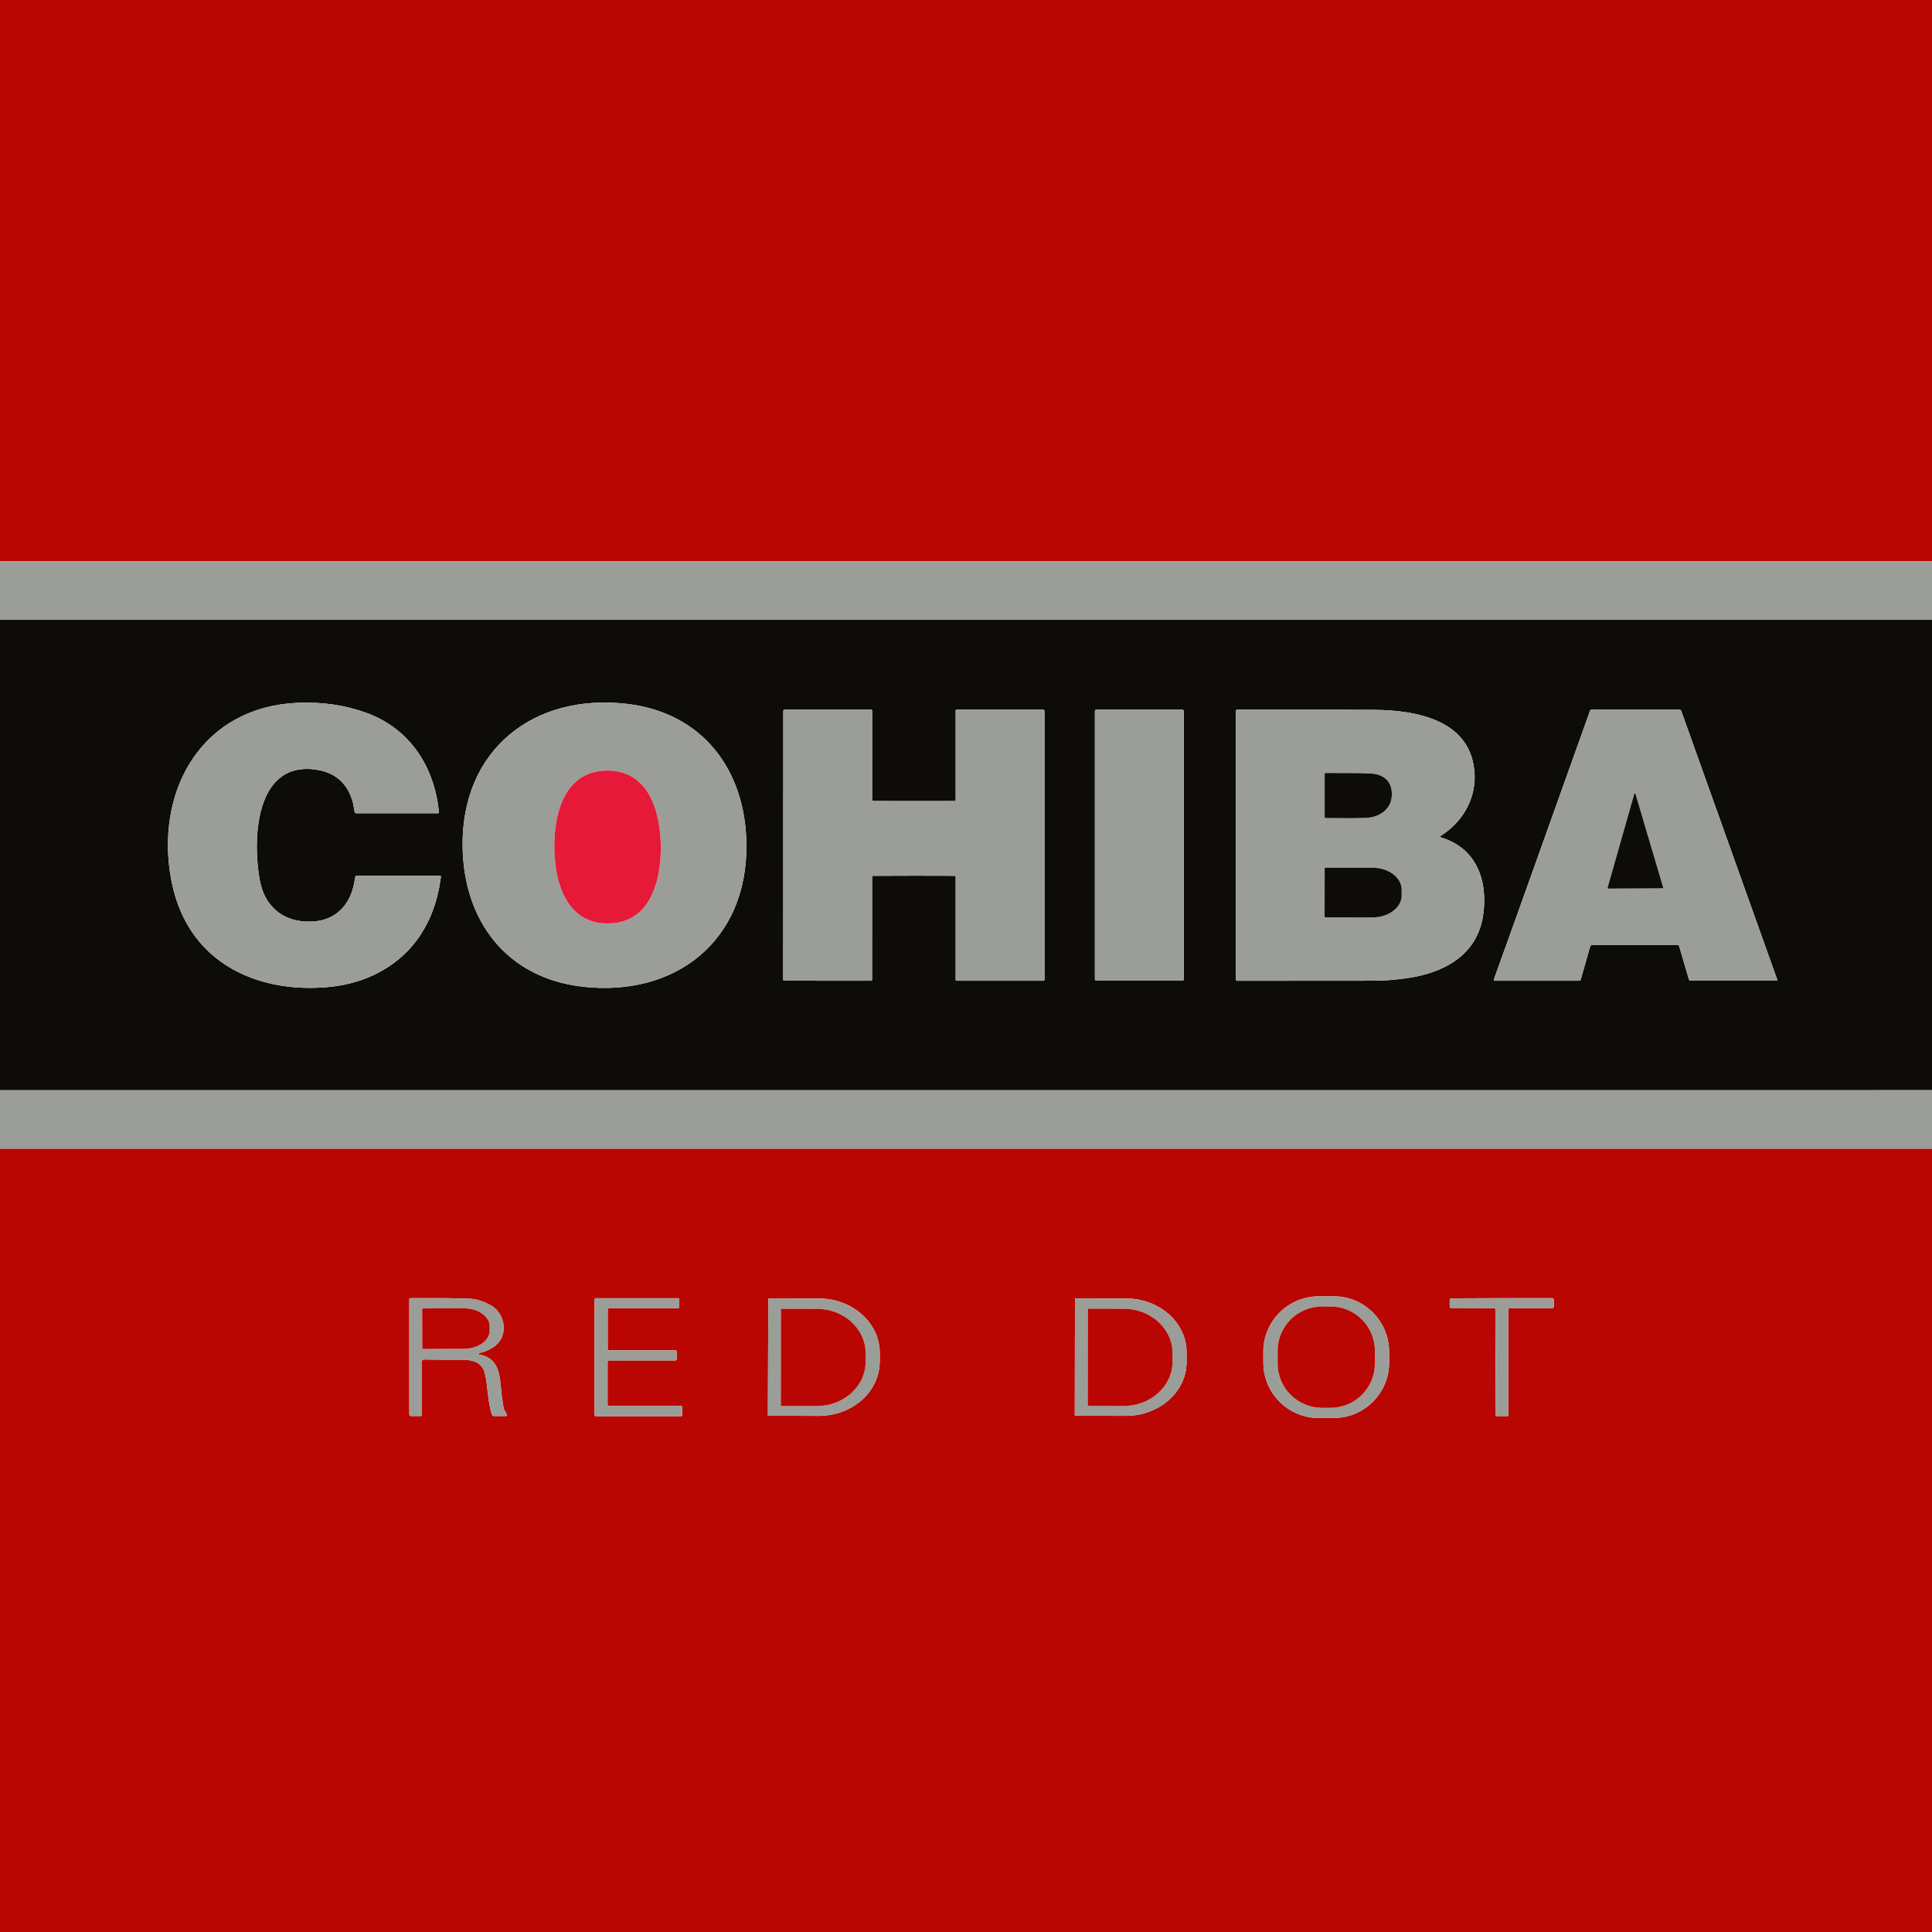
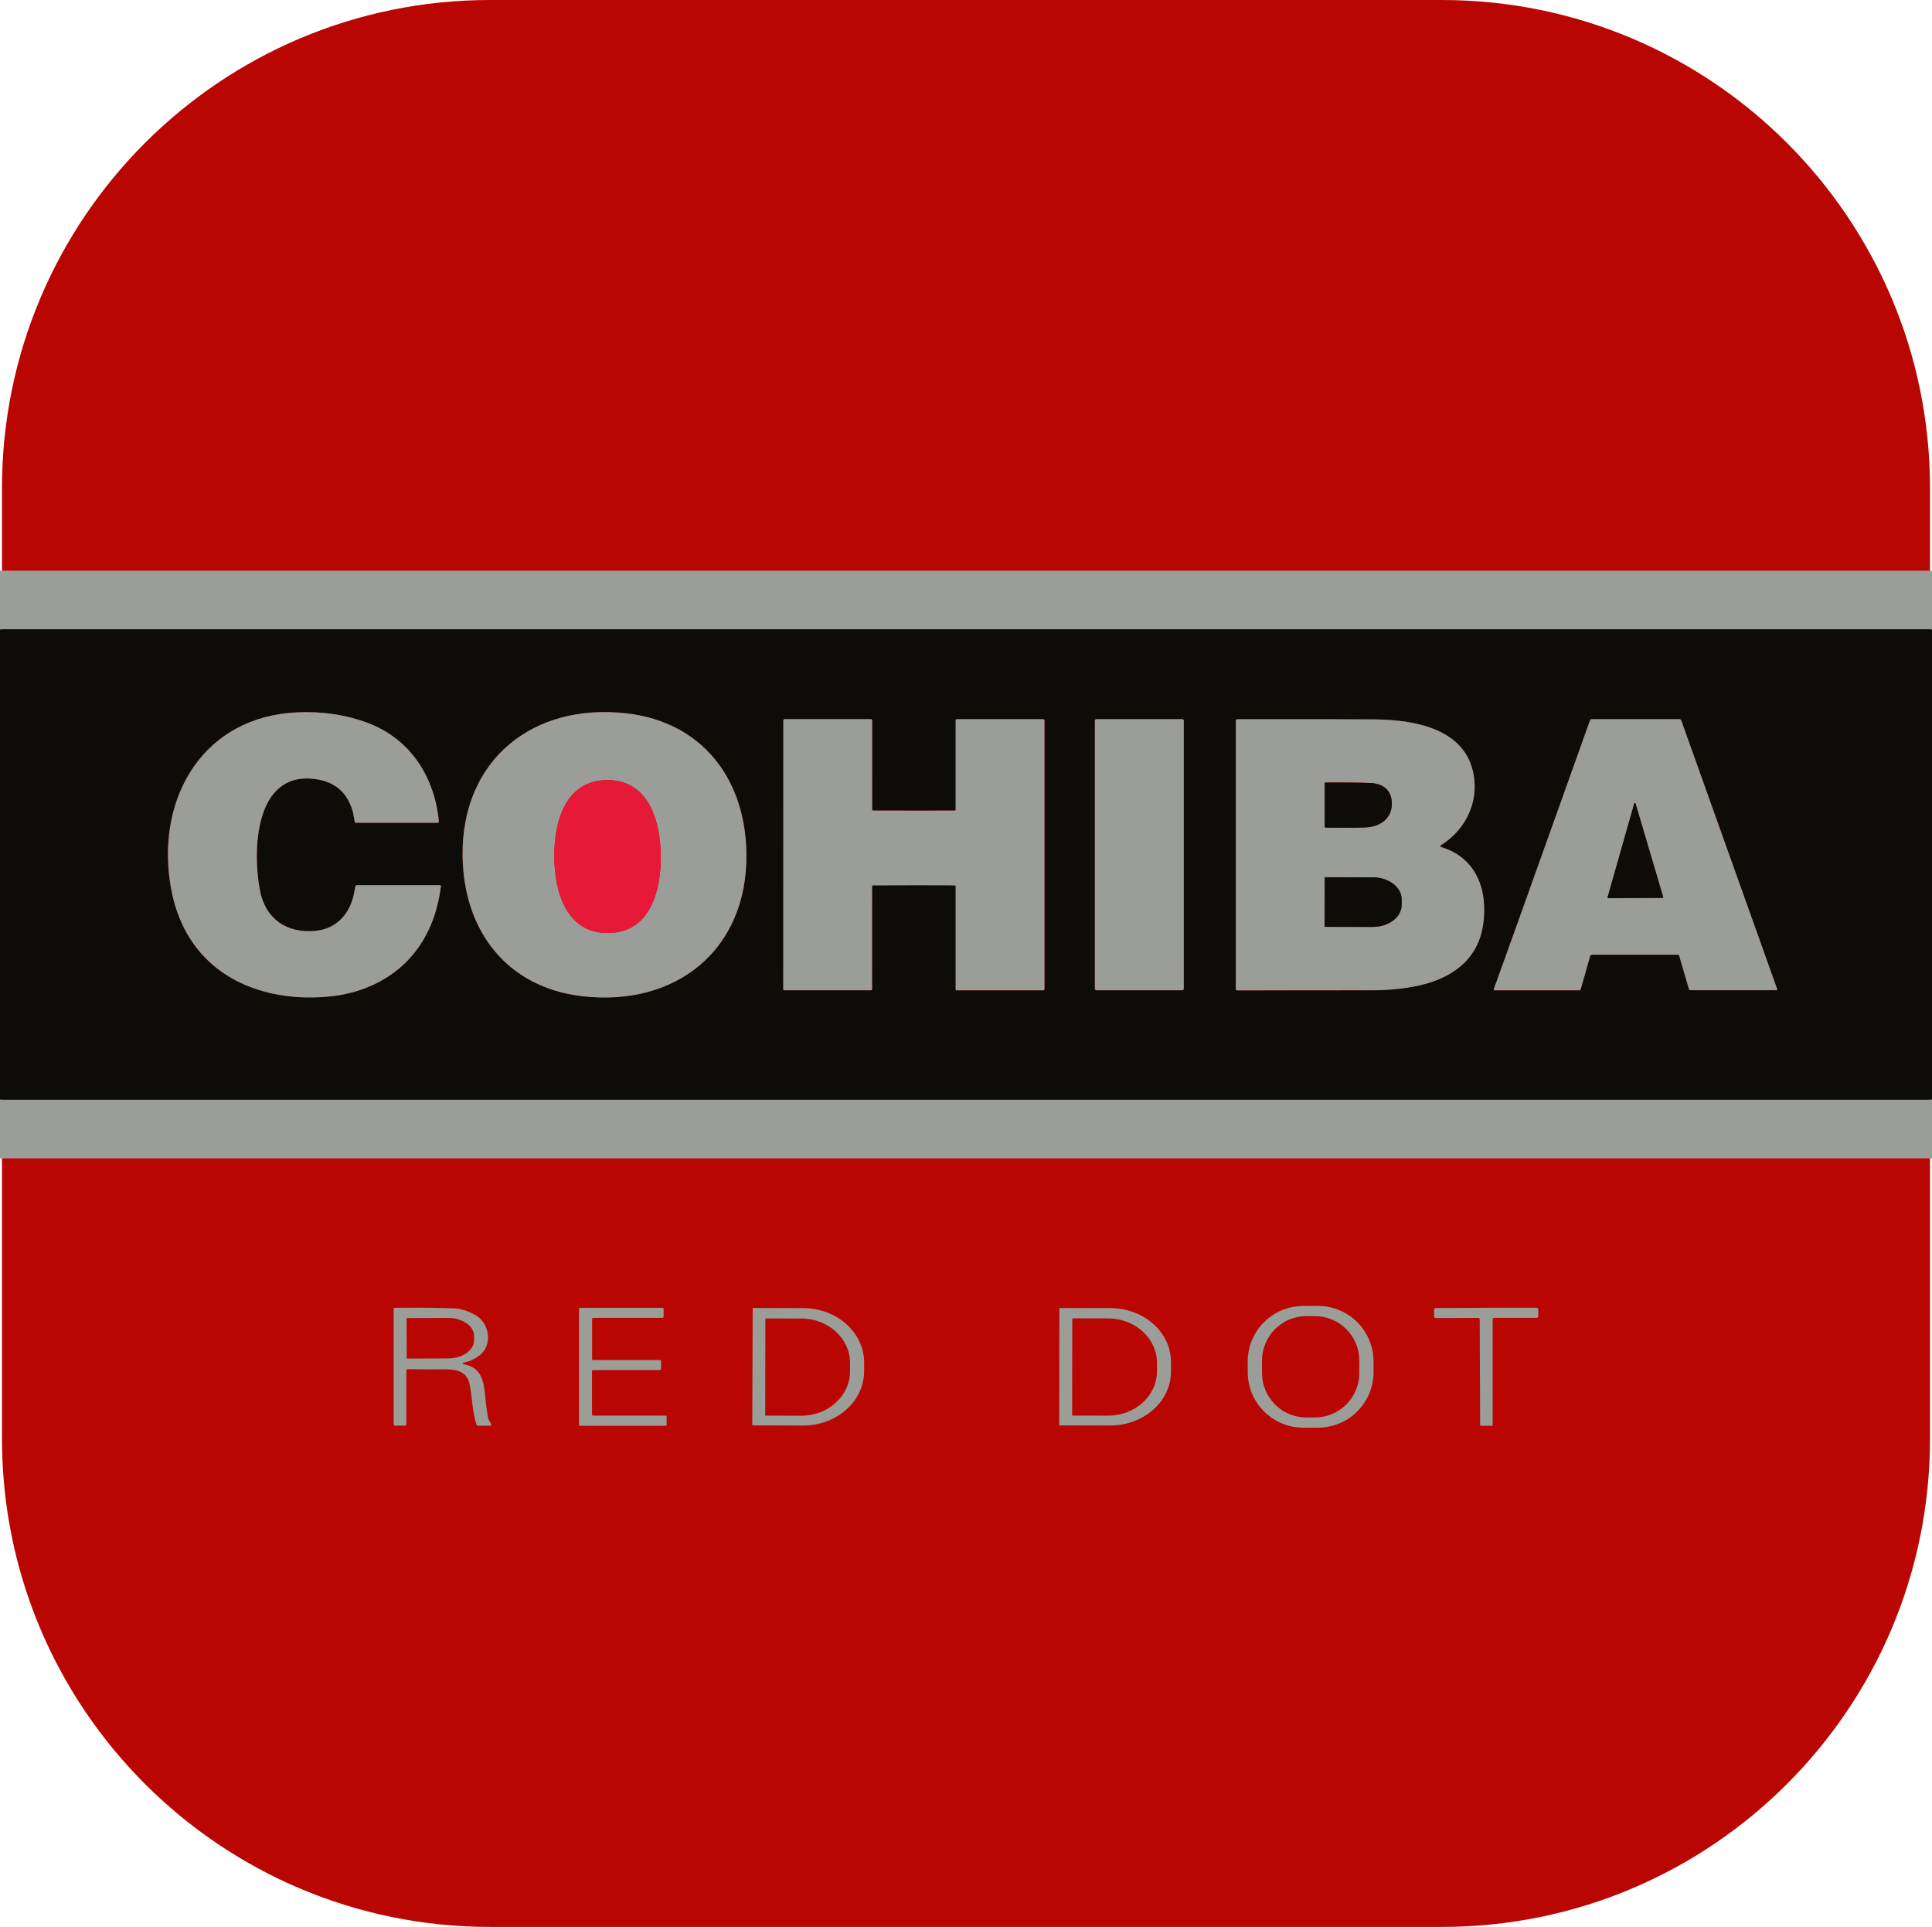
- <svg xmlns="http://www.w3.org/2000/svg" version="1.1" viewBox="0.00 0.00 1000.00 1000.00">
-   <path fill="#b90602" d="   M 1000.00 0.00   L 1000.00 290.46   L 0.00 290.47   L 0.00 0.00   L 1000.00 0.00   Z" />
-   <path fill="#9b9d98" d="   M 1000.00 290.46   L 1000.00 320.82   L 0.00 320.83   L 0.00 290.47   L 1000.00 290.46   Z" />
-   <path fill="#0d0c08" d="   M 1000.00 320.82   L 1000.00 564.28   L 0.00 564.29   L 0.00 320.83   L 1000.00 320.82   Z   M 226.64 420.93   C 226.96 420.93 227.21 420.66 227.18 420.34   C 224.92 396.94 212.23 377.41 190.24 369.20   C 179.03 365.02 166.94 363.21 153.96 363.78   C 105.62 365.91 81.41 407.06 87.99 451.61   C 89.81 463.92 93.81 474.47 99.98 483.28   C 116.04 506.17 144.68 513.75 171.82 510.69   C 189.03 508.74 204.89 500.85 215.22 487.31   C 222.70 477.50 226.58 466.26 228.22 453.91   C 228.27 453.56 228.00 453.24 227.65 453.24   L 184.67 453.24   C 184.31 453.24 184.00 453.49 183.92 453.85   C 183.85 454.20 183.65 455.27 183.32 457.06   C 181.41 467.49 174.66 475.65 163.55 476.83   C 148.64 478.41 137.31 470.81 134.48 455.72   C 130.74 435.71 131.54 394.27 162.98 398.28   C 173.41 399.61 179.98 405.35 182.69 415.52   C 182.80 415.96 183.11 417.59 183.62 420.41   C 183.67 420.71 183.93 420.93 184.24 420.93   L 226.64 420.93   Z   M 239.44 438.00   C 239.88 476.74 262.29 506.16 301.39 510.69   C 349.62 516.28 386.92 486.92 386.35 437.00   C 385.90 398.27 363.49 368.84 324.39 364.31   C 276.16 358.73 238.86 388.08 239.44 438.00   Z   M 473.02 453.26   C 486.45 453.26 493.51 453.29 494.20 453.33   C 494.45 453.35 494.65 453.56 494.65 453.82   L 494.65 507.15   C 494.65 507.42 494.86 507.63 495.13 507.63   L 540.06 507.63   C 540.37 507.63 540.63 507.37 540.63 507.06   L 540.63 368.00   C 540.63 367.62 540.33 367.32 539.95 367.32   L 495.24 367.32   C 494.91 367.32 494.65 367.58 494.65 367.91   L 494.65 414.10   C 494.65 414.39 494.42 414.62 494.13 414.62   C 487.74 414.64 480.71 414.66 473.03 414.65   C 465.34 414.65 458.31 414.64 451.92 414.61   C 451.63 414.61 451.40 414.38 451.40 414.09   L 451.42 367.90   C 451.42 367.58 451.15 367.31 450.83 367.31   L 406.12 367.30   C 405.74 367.30 405.44 367.60 405.44 367.98   L 405.39 507.04   C 405.39 507.35 405.64 507.61 405.96 507.61   L 450.89 507.62   C 451.15 507.62 451.37 507.41 451.37 507.14   L 451.39 453.81   C 451.39 453.55 451.59 453.34 451.84 453.32   C 452.53 453.28 459.59 453.26 473.02 453.26   Z   M 612.72 368.08   C 612.72 367.66 612.38 367.32 611.96 367.32   L 567.48 367.32   C 567.06 367.32 566.72 367.66 566.72 368.08   L 566.72 506.84   C 566.72 507.26 567.06 507.60 567.48 507.60   L 611.96 507.60   C 612.38 507.60 612.72 507.26 612.72 506.84   L 612.72 368.08   Z   M 745.79 432.55   C 756.65 425.80 763.77 414.01 763.25 401.00   C 762.13 372.82 733.42 367.59 711.25 367.42   C 698.78 367.32 675.16 367.29 640.40 367.33   C 639.99 367.33 639.65 367.67 639.65 368.08   L 639.65 506.99   C 639.65 507.36 639.95 507.66 640.31 507.66   C 683.48 507.62 707.14 507.60 711.27 507.61   C 716.35 507.62 722.01 507.18 728.26 506.29   C 747.17 503.60 764.46 494.58 767.62 473.96   C 770.34 456.14 764.36 438.97 745.91 433.49   C 745.48 433.36 745.41 432.79 745.79 432.55   Z   M 773.25 507.39   C 773.28 507.53 773.40 507.63 773.55 507.63   L 817.32 507.63   C 817.73 507.63 818.10 507.35 818.21 506.95   L 823.05 489.94   C 823.17 489.50 823.57 489.20 824.03 489.20   L 868.40 489.20   C 868.74 489.20 869.05 489.42 869.14 489.75   L 874.14 506.82   C 874.27 507.28 874.69 507.59 875.17 507.59   L 919.49 507.59   C 919.78 507.59 919.98 507.31 919.88 507.04   L 870.23 368.02   C 870.07 367.59 869.67 367.31 869.22 367.31   L 823.91 367.31   C 823.48 367.31 823.10 367.58 822.96 367.98   C 790.29 459.49 773.73 505.75 773.29 506.75   C 773.20 506.94 773.19 507.15 773.25 507.39   Z" />
-   <path fill="#9b9d98" d="   M 226.64 420.93   L 184.24 420.93   C 183.93 420.93 183.67 420.71 183.62 420.41   C 183.11 417.59 182.80 415.96 182.69 415.52   C 179.98 405.35 173.41 399.61 162.98 398.28   C 131.54 394.27 130.74 435.71 134.48 455.72   C 137.31 470.81 148.64 478.41 163.55 476.83   C 174.66 475.65 181.41 467.49 183.32 457.06   C 183.65 455.27 183.85 454.20 183.92 453.85   C 184.00 453.49 184.31 453.24 184.67 453.24   L 227.65 453.24   C 228.00 453.24 228.27 453.56 228.22 453.91   C 226.58 466.26 222.70 477.50 215.22 487.31   C 204.89 500.85 189.03 508.74 171.82 510.69   C 144.68 513.75 116.04 506.17 99.98 483.28   C 93.81 474.47 89.81 463.92 87.99 451.61   C 81.41 407.06 105.62 365.91 153.96 363.78   C 166.94 363.21 179.03 365.02 190.24 369.20   C 212.23 377.41 224.92 396.94 227.18 420.34   C 227.21 420.66 226.96 420.93 226.64 420.93   Z" />
-   <path fill="#9b9d98" d="   M 239.44 438.00   C 238.86 388.08 276.16 358.73 324.39 364.31   C 363.49 368.84 385.90 398.27 386.35 437.00   C 386.92 486.92 349.62 516.28 301.39 510.69   C 262.29 506.16 239.88 476.74 239.44 438.00   Z   M 286.91 438.62   C 287.05 456.39 292.95 478.15 314.78 477.98   C 336.60 477.81 342.17 455.96 342.03 438.19   C 341.89 420.43 335.99 398.67 314.16 398.84   C 292.34 399.01 286.77 420.85 286.91 438.62   Z" />
-   <path fill="#9b9d98" d="   M 473.03 414.65   C 480.71 414.66 487.74 414.64 494.13 414.62   C 494.42 414.62 494.65 414.39 494.65 414.10   L 494.65 367.91   C 494.65 367.58 494.91 367.32 495.24 367.32   L 539.95 367.32   C 540.33 367.32 540.63 367.62 540.63 368.00   L 540.63 507.06   C 540.63 507.37 540.37 507.63 540.06 507.63   L 495.13 507.63   C 494.86 507.63 494.65 507.42 494.65 507.15   L 494.65 453.82   C 494.65 453.56 494.45 453.35 494.20 453.33   C 493.51 453.29 486.45 453.26 473.02 453.26   C 459.59 453.26 452.53 453.28 451.84 453.32   C 451.59 453.34 451.39 453.55 451.39 453.81   L 451.37 507.14   C 451.37 507.41 451.15 507.62 450.89 507.62   L 405.96 507.61   C 405.64 507.61 405.39 507.35 405.39 507.04   L 405.44 367.98   C 405.44 367.60 405.74 367.30 406.12 367.30   L 450.83 367.31   C 451.15 367.31 451.42 367.58 451.42 367.90   L 451.40 414.09   C 451.40 414.38 451.63 414.61 451.92 414.61   C 458.31 414.64 465.34 414.65 473.03 414.65   Z" />
-   <rect fill="#9b9d98" x="566.72" y="367.32" width="46.00" height="140.28" rx="0.76" />
-   <path fill="#9b9d98" d="   M 745.79 432.55   C 745.41 432.79 745.48 433.36 745.91 433.49   C 764.36 438.97 770.34 456.14 767.62 473.96   C 764.46 494.58 747.17 503.60 728.26 506.29   C 722.01 507.18 716.35 507.62 711.27 507.61   C 707.14 507.60 683.48 507.62 640.31 507.66   C 639.95 507.66 639.65 507.36 639.65 506.99   L 639.65 368.08   C 639.65 367.67 639.99 367.33 640.40 367.33   C 675.16 367.29 698.78 367.32 711.25 367.42   C 733.42 367.59 762.13 372.82 763.25 401.00   C 763.77 414.01 756.65 425.80 745.79 432.55   Z   M 686.19 423.41   C 693.63 423.54 700.46 423.52 706.68 423.34   C 714.36 423.13 720.93 418.49 720.39 410.12   C 719.94 403.32 715.04 400.57 709.11 400.35   C 703.48 400.15 695.80 400.07 686.05 400.11   C 685.82 400.12 685.64 400.30 685.64 400.53   L 685.64 422.85   C 685.64 423.16 685.88 423.40 686.19 423.41   Z   M 685.65 449.46   L 685.61 474.44   C 685.61 474.63 685.76 474.79 685.96 474.79   L 710.45 474.83   C 718.74 474.84 725.48 469.78 725.49 463.51   L 725.49 460.51   C 725.50 454.25 718.79 449.16 710.49 449.15   L 686.00 449.11   C 685.81 449.11 685.65 449.26 685.65 449.46   Z" />
-   <path fill="#9b9d98" d="   M 773.25 507.39   C 773.19 507.15 773.20 506.94 773.29 506.75   C 773.73 505.75 790.29 459.49 822.96 367.98   C 823.10 367.58 823.48 367.31 823.91 367.31   L 869.22 367.31   C 869.67 367.31 870.07 367.59 870.23 368.02   L 919.88 507.04   C 919.98 507.31 919.78 507.59 919.49 507.59   L 875.17 507.59   C 874.69 507.59 874.27 507.28 874.14 506.82   L 869.14 489.75   C 869.05 489.42 868.74 489.20 868.40 489.20   L 824.03 489.20   C 823.57 489.20 823.17 489.50 823.05 489.94   L 818.21 506.95   C 818.10 507.35 817.73 507.63 817.32 507.63   L 773.55 507.63   C 773.40 507.63 773.28 507.53 773.25 507.39   Z   M 832.08 459.49   C 832.01 459.71 832.18 459.93 832.41 459.93   L 860.52 459.79   C 860.75 459.78 860.92 459.56 860.85 459.34   L 846.55 410.98   C 846.45 410.64 845.97 410.64 845.88 410.98   L 832.08 459.49   Z" />
-   <path fill="#e61938" d="   M 314.16 398.84   C 335.99 398.67 341.89 420.43 342.03 438.19   C 342.17 455.96 336.60 477.81 314.78 477.98   C 292.95 478.15 287.05 456.39 286.91 438.62   C 286.77 420.85 292.34 399.01 314.16 398.84   Z" />
-   <path fill="#0d0c08" d="   M 686.19 423.41   C 685.88 423.40 685.64 423.16 685.64 422.85   L 685.64 400.53   C 685.64 400.30 685.82 400.12 686.05 400.11   C 695.80 400.07 703.48 400.15 709.11 400.35   C 715.04 400.57 719.94 403.32 720.39 410.12   C 720.93 418.49 714.36 423.13 706.68 423.34   C 700.46 423.52 693.63 423.54 686.19 423.41   Z" />
-   <path fill="#0d0c08" d="   M 832.08 459.49   L 845.88 410.98   C 845.97 410.64 846.45 410.64 846.55 410.98   L 860.85 459.34   C 860.92 459.56 860.75 459.78 860.52 459.79   L 832.41 459.93   C 832.18 459.93 832.01 459.71 832.08 459.49   Z" />
-   <path fill="#0d0c08" d="   M 685.65 449.46   C 685.65 449.26 685.81 449.11 686.00 449.11   L 710.49 449.15   C 718.79 449.16 725.50 454.25 725.49 460.51   L 725.49 463.51   C 725.48 469.78 718.74 474.84 710.45 474.83   L 685.96 474.79   C 685.76 474.79 685.61 474.63 685.61 474.44   L 685.65 449.46   Z" />
-   <path fill="#9b9d98" d="   M 1000.00 564.28   L 1000.00 594.60   L 0.00 594.60   L 0.00 564.29   L 1000.00 564.28   Z" />
-   <path fill="#b90602" d="   M 1000.00 594.60   L 1000.00 1000.00   L 0.00 1000.00   L 0.00 594.60   L 1000.00 594.60   Z   M 719.01 699.576   C 718.95 683.71 706.05 670.89 690.18 670.947   L 682.52 670.974   C 666.65 671.03 653.84 683.94 653.89 699.804   L 653.91 705.344   C 653.97 721.21 666.87 734.03 682.74 733.973   L 690.4 733.946   C 706.27 733.89 719.08 720.98 719.029 705.116   L 719.01 699.576   Z   M 248.10 701.16   C 247.63 701.08 247.62 700.41 248.08 700.32   C 252.94 699.33 258.10 696.41 259.87 691.85   C 262.15 685.94 259.61 678.65 253.94 675.57   C 250.06 673.46 246.49 672.34 243.23 672.21   C 235.59 671.91 225.30 671.82 212.35 671.93   C 212.08 671.93 211.86 672.15 211.86 672.43   L 211.86 732.16   C 211.86 732.58 212.20 732.92 212.62 732.92   L 217.81 732.92   C 218.14 732.92 218.40 732.66 218.40 732.33   L 218.40 704.51   C 218.40 704.04 218.78 703.66 219.25 703.67   C 226.17 703.80 232.26 703.83 237.51 703.77   C 243.33 703.70 249.32 704.27 250.96 710.80   C 252.56 717.17 252.35 725.49 254.71 732.38   C 254.83 732.72 255.15 732.94 255.50 732.94   L 261.96 732.94   C 262.30 732.94 262.52 732.58 262.36 732.28   L 260.87 729.42   C 260.80 729.29 260.76 729.16 260.73 729.02   C 260.03 725.10 259.52 721.26 259.19 717.51   C 258.49 709.66 257.11 702.67 248.10 701.16   Z   M 350.95 677.12   C 351.29 677.12 351.57 676.84 351.57 676.50   L 351.57 672.56   C 351.57 672.22 351.29 671.94 350.95 671.94   L 308.39 671.94   C 308.05 671.94 307.77 672.22 307.77 672.56   L 307.77 732.40   C 307.77 732.74 308.05 733.02 308.39 733.02   L 352.51 733.02   C 352.85 733.02 353.13 732.74 353.13 732.40   L 353.13 728.34   C 353.13 728.00 352.85 727.72 352.51 727.72   L 315.11 727.72   C 314.77 727.72 314.49 727.44 314.49 727.10   L 314.49 704.78   C 314.49 704.44 314.77 704.16 315.11 704.16   L 349.63 704.16   C 349.97 704.16 350.25 703.88 350.25 703.54   L 350.25 699.55   C 350.25 699.21 349.97 698.93 349.63 698.93   L 315.16 698.93   C 314.82 698.93 314.54 698.65 314.54 698.31   L 314.54 677.74   C 314.54 677.40 314.82 677.12 315.16 677.12   L 350.95 677.12   Z   M 397.67 672.21   L 397.45 732.55   C 397.45 732.66 397.55 732.76 397.66 732.76   L 423.70 732.85   C 441.13 732.91 455.30 720.35 455.35 704.79   L 455.37 700.37   C 455.42 684.81 441.34 672.15 423.92 672.09   L 397.88 672.00   C 397.76 672.00 397.67 672.09 397.67 672.21   Z   M 556.41 672.33   L 556.31 732.47   C 556.31 732.64 556.45 732.78 556.62 732.78   L 582.67 732.83   C 600.04 732.86 614.15 720.41 614.18 705.03   L 614.18 699.97   C 614.21 684.59 600.15 672.10 582.77 672.07   L 556.72 672.02   C 556.55 672.02 556.41 672.16 556.41 672.33   Z   M 777.44 732.96   C 778.33 732.96 779.26 732.96 780.22 732.98   C 780.47 732.99 780.68 732.78 780.68 732.53   L 780.68 677.84   C 780.68 677.44 781.00 677.11 781.40 677.11   L 803.40 677.11   C 803.89 677.11 804.29 676.71 804.29 676.21   L 804.29 672.79   C 804.29 672.30 803.89 671.90 803.40 671.90   C 794.73 671.93 786.04 671.94 777.32 671.91   C 768.61 671.97 759.91 672.00 751.24 672.01   C 750.75 672.00 750.36 672.40 750.36 672.89   L 750.37 676.31   C 750.37 676.81 750.77 677.21 751.26 677.21   L 773.26 677.13   C 773.66 677.12 773.99 677.45 773.99 677.85   L 774.20 732.54   C 774.20 732.79 774.41 733.00 774.66 732.99   C 775.62 732.97 776.55 732.96 777.44 732.96   Z" />
-   <path fill="#9b9d98" d="   M 719.029 705.116   C 719.08 720.98 706.27 733.89 690.4 733.946   L 682.74 733.973   C 666.87 734.03 653.97 721.21 653.91 705.344   L 653.89 699.804   C 653.84 683.94 666.65 671.03 682.52 670.974   L 690.18 670.947   C 706.05 670.89 718.95 683.71 719.01 699.576   L 719.029 705.116   Z   M 711.634 699.156   C 711.61 686.48 701.31 676.21 688.634 676.236   L 684.214 676.244   C 671.53 676.27 661.27 686.56 661.294 699.244   L 661.306 705.764   C 661.33 718.44 671.63 728.71 684.306 728.684   L 688.726 728.676   C 701.41 728.65 711.67 718.36 711.646 705.676   L 711.634 699.156   Z" />
-   <path fill="#9b9d98" d="   M 248.10 701.16   C 257.11 702.67 258.49 709.66 259.19 717.51   C 259.52 721.26 260.03 725.10 260.73 729.02   C 260.76 729.16 260.80 729.29 260.87 729.42   L 262.36 732.28   C 262.52 732.58 262.30 732.94 261.96 732.94   L 255.50 732.94   C 255.15 732.94 254.83 732.72 254.71 732.38   C 252.35 725.49 252.56 717.17 250.96 710.80   C 249.32 704.27 243.33 703.70 237.51 703.77   C 232.26 703.83 226.17 703.80 219.25 703.67   C 218.78 703.66 218.40 704.04 218.40 704.51   L 218.40 732.33   C 218.40 732.66 218.14 732.92 217.81 732.92   L 212.62 732.92   C 212.20 732.92 211.86 732.58 211.86 732.16   L 211.86 672.43   C 211.86 672.15 212.08 671.93 212.35 671.93   C 225.30 671.82 235.59 671.91 243.23 672.21   C 246.49 672.34 250.06 673.46 253.94 675.57   C 259.61 678.65 262.15 685.94 259.87 691.85   C 258.10 696.41 252.94 699.33 248.08 700.32   C 247.62 700.41 247.63 701.08 248.10 701.16   Z   M 218.51 677.71   L 218.58 697.73   C 218.58 698.00 218.79 698.21 219.06 698.21   L 239.97 698.14   C 247.43 698.11 253.46 693.89 253.44 688.72   L 253.44 686.48   C 253.42 681.30 247.35 677.13 239.89 677.16   L 218.98 677.23   C 218.72 677.23 218.50 677.45 218.51 677.71   Z" />
-   <path fill="#9b9d98" d="   M 350.95 677.12   L 315.16 677.12   C 314.82 677.12 314.54 677.40 314.54 677.74   L 314.54 698.31   C 314.54 698.65 314.82 698.93 315.16 698.93   L 349.63 698.93   C 349.97 698.93 350.25 699.21 350.25 699.55   L 350.25 703.54   C 350.25 703.88 349.97 704.16 349.63 704.16   L 315.11 704.16   C 314.77 704.16 314.49 704.44 314.49 704.78   L 314.49 727.10   C 314.49 727.44 314.77 727.72 315.11 727.72   L 352.51 727.72   C 352.85 727.72 353.13 728.00 353.13 728.34   L 353.13 732.40   C 353.13 732.74 352.85 733.02 352.51 733.02   L 308.39 733.02   C 308.05 733.02 307.77 732.74 307.77 732.40   L 307.77 672.56   C 307.77 672.22 308.05 671.94 308.39 671.94   L 350.95 671.94   C 351.29 671.94 351.57 672.22 351.57 672.56   L 351.57 676.50   C 351.57 676.84 351.29 677.12 350.95 677.12   Z" />
-   <path fill="#9b9d98" d="   M 397.67 672.21   C 397.67 672.09 397.76 672.00 397.88 672.00   L 423.92 672.09   C 441.34 672.15 455.42 684.81 455.37 700.37   L 455.35 704.79   C 455.30 720.35 441.13 732.91 423.70 732.85   L 397.66 732.76   C 397.55 732.76 397.45 732.66 397.45 732.55   L 397.67 672.21   Z   M 404.23 677.66   L 404.15 727.50   C 404.15 727.63 404.25 727.73 404.38 727.73   L 422.78 727.76   C 436.71 727.79 448.02 717.53 448.05 704.85   L 448.05 700.47   C 448.08 687.79 436.80 677.49 422.86 677.46   L 404.46 677.43   C 404.34 677.43 404.23 677.53 404.23 677.66   Z" />
-   <path fill="#9b9d98" d="   M 556.41 672.33   C 556.41 672.16 556.55 672.02 556.72 672.02   L 582.77 672.07   C 600.15 672.10 614.21 684.59 614.18 699.97   L 614.18 705.03   C 614.15 720.41 600.04 732.86 582.67 732.83   L 556.62 732.78   C 556.45 732.78 556.31 732.64 556.31 732.47   L 556.41 672.33   Z   M 563.09 677.63   L 563.01 727.45   C 563.01 727.59 563.12 727.70 563.26 727.70   L 581.54 727.73   C 595.53 727.76 606.88 717.51 606.91 704.84   L 606.91 700.40   C 606.94 687.73 595.61 677.44 581.62 677.41   L 563.34 677.38   C 563.21 677.38 563.09 677.49 563.09 677.63   Z" />
-   <path fill="#9b9d98" d="   M 777.32 671.91   C 786.04 671.94 794.73 671.93 803.40 671.90   C 803.89 671.90 804.29 672.30 804.29 672.79   L 804.29 676.21   C 804.29 676.71 803.89 677.11 803.40 677.11   L 781.40 677.11   C 781.00 677.11 780.68 677.44 780.68 677.84   L 780.68 732.53   C 780.68 732.78 780.47 732.99 780.22 732.98   C 779.26 732.96 778.33 732.96 777.44 732.96   C 776.55 732.96 775.62 732.97 774.66 732.99   C 774.41 733.00 774.20 732.79 774.20 732.54   L 773.99 677.85   C 773.99 677.45 773.66 677.12 773.26 677.13   L 751.26 677.21   C 750.77 677.21 750.37 676.81 750.37 676.31   L 750.36 672.89   C 750.36 672.40 750.75 672.00 751.24 672.01   C 759.91 672.00 768.61 671.97 777.32 671.91   Z" />
-   <rect fill="#b90602" x="-25.17" y="-26.22" transform="translate(686.47,702.46) rotate(-0.1)" width="50.34" height="52.44" rx="22.96" />
-   <path fill="#b90602" d="   M 218.51 677.71   C 218.50 677.45 218.72 677.23 218.98 677.23   L 239.89 677.16   C 247.35 677.13 253.42 681.30 253.44 686.48   L 253.44 688.72   C 253.46 693.89 247.43 698.11 239.97 698.14   L 219.06 698.21   C 218.79 698.21 218.58 698.00 218.58 697.73   L 218.51 677.71   Z" />
-   <path fill="#b90602" d="   M 404.23 677.66   C 404.23 677.53 404.34 677.43 404.46 677.43   L 422.86 677.46   C 436.80 677.49 448.08 687.79 448.05 700.47   L 448.05 704.85   C 448.02 717.53 436.71 727.79 422.78 727.76   L 404.38 727.73   C 404.25 727.73 404.15 727.63 404.15 727.50   L 404.23 677.66   Z" />
-   <path fill="#b90602" d="   M 563.09 677.63   C 563.09 677.49 563.21 677.38 563.34 677.38   L 581.62 677.41   C 595.61 677.44 606.94 687.73 606.91 700.40   L 606.91 704.84   C 606.88 717.51 595.53 727.76 581.54 727.73   L 563.26 727.70   C 563.12 727.70 563.01 727.59 563.01 727.45   L 563.09 677.63   Z" />
+ <svg xmlns="http://www.w3.org/2000/svg" id="Layer_1" data-name="Layer 1" viewBox="0 0 1230.88 1227.39">
+   <defs>
+     <style>
+       .cls-1 {
+         fill: #b90602;
+       }
+ 
+       .cls-2 {
+         fill: #9b9d98;
+       }
+ 
+       .cls-3 {
+         fill: #0d0c08;
+       }
+ 
+       .cls-4 {
+         fill: #e61938;
+       }
+     </style>
+   </defs>
+   <rect class="cls-1" x="1.26" width="1228.35" height="1227.39" rx="310.97" ry="310.97" />
+   <g>
+     <g>
+       <path class="cls-2" d="M1230.88,363.49v37.37H0s0-37.36,0-37.36h1230.88Z" />
+       <path class="cls-3" d="M1230.88,400.86v299.67H0s0-299.66,0-299.66h1230.88ZM278.97,524.08c.39,0,.7-.33.66-.73-2.78-28.8-18.4-52.84-45.47-62.95-13.8-5.15-28.68-7.37-44.66-6.67-59.5,2.62-89.3,53.27-81.2,108.11,2.24,15.15,7.16,28.14,14.76,38.98,19.77,28.17,55.02,37.5,88.43,33.74,21.18-2.4,40.71-12.11,53.42-28.78,9.21-12.07,13.98-25.91,16-41.11.06-.43-.27-.82-.7-.82h-52.9c-.44,0-.82.31-.92.75-.09.43-.33,1.75-.74,3.95-2.35,12.84-10.66,22.88-24.33,24.33-18.35,1.94-32.3-7.41-35.78-25.98-4.6-24.63-3.62-75.64,35.08-70.7,12.84,1.64,20.92,8.7,24.26,21.22.14.54.52,2.55,1.14,6.02.06.37.38.64.76.64h52.19ZM294.72,545.09c.54,47.68,28.13,83.9,76.25,89.47,59.37,6.88,105.28-29.26,104.58-90.7-.55-47.67-28.14-83.9-76.27-89.47-59.37-6.87-105.28,29.26-104.56,90.7ZM582.23,563.88c16.53,0,25.22.04,26.07.09.31.02.55.28.55.6v65.64c0,.33.26.59.59.59h55.3c.38,0,.7-.32.7-.7v-171.17c0-.47-.37-.84-.84-.84h-55.03c-.41,0-.73.32-.73.73v56.85c0,.36-.28.64-.64.64-7.87.02-16.52.05-25.97.04-9.47,0-18.12-.01-25.98-.05-.36,0-.64-.28-.64-.64l.02-56.85c0-.39-.33-.73-.73-.73h-55.03c-.47-.01-.84.36-.84.82l-.06,171.17c0,.38.31.7.7.7h55.3c.32.01.59-.25.59-.58l.02-65.64c0-.32.25-.58.55-.6.85-.05,9.54-.07,26.07-.07ZM754.18,459.03c0-.52-.42-.94-.94-.94h-54.75c-.52,0-.94.42-.94.94v170.8c0,.52.42.94.94.94h54.75c.52,0,.94-.42.94-.94v-170.8ZM917.98,538.39c13.37-8.31,22.13-22.82,21.49-38.83-1.38-34.69-36.72-41.12-64.01-41.33-15.35-.12-44.42-.16-87.21-.11-.5,0-.92.42-.92.92v170.98c0,.46.37.82.81.82,53.14-.05,82.26-.07,87.34-.06,6.25.01,13.22-.53,20.91-1.62,23.28-3.31,44.56-14.41,48.45-39.79,3.35-21.93-4.01-43.07-26.72-49.81-.53-.16-.62-.86-.15-1.16ZM951.78,630.5c.04.17.18.3.37.3h53.88c.5,0,.96-.34,1.1-.84l5.96-20.94c.15-.54.64-.91,1.21-.91h54.61c.42,0,.8.27.91.68l6.15,21.01c.16.57.68.95,1.27.95h54.55c.36,0,.6-.34.48-.68l-61.11-171.12c-.2-.53-.69-.87-1.24-.87h-55.77c-.53,0-1,.33-1.17.82-40.21,112.64-60.6,169.58-61.14,170.81-.11.23-.12.49-.05.79Z" />
+       <path class="cls-2" d="M278.97,524.08h-52.19c-.38,0-.7-.27-.76-.64-.63-3.47-1.01-5.48-1.14-6.02-3.34-12.52-11.42-19.58-24.26-21.22-38.7-4.94-39.68,46.07-35.08,70.7,3.48,18.57,17.43,27.93,35.78,25.98,13.68-1.45,21.98-11.5,24.33-24.33.41-2.2.65-3.52.74-3.95.1-.44.48-.75.92-.75h52.9c.43,0,.76.39.7.82-2.02,15.2-6.79,29.04-16,41.11-12.71,16.67-32.24,26.38-53.42,28.78-33.41,3.77-68.66-5.56-88.43-33.74-7.59-10.84-12.52-23.83-14.76-38.98-8.1-54.84,21.7-105.49,81.2-108.11,15.98-.7,30.86,1.53,44.66,6.67,27.07,10.11,42.69,34.14,45.47,62.95.04.39-.27.73-.66.73Z" />
+       <path class="cls-2" d="M294.72,545.09c-.71-61.45,45.2-97.57,104.56-90.7,48.13,5.58,75.71,41.8,76.27,89.47.7,61.45-45.21,97.58-104.58,90.7-48.13-5.58-75.71-41.79-76.25-89.47ZM353.15,545.86c.17,21.87,7.43,48.66,34.3,48.45,26.86-.21,33.71-27.1,33.54-48.98-.17-21.86-7.43-48.64-34.3-48.44-26.86.21-33.71,27.09-33.54,48.96Z" />
+       <path class="cls-2" d="M582.24,516.35c9.45.01,18.11-.01,25.97-.04.36,0,.64-.28.64-.64v-56.85c0-.41.32-.73.73-.73h55.03c.47,0,.84.37.84.84v171.17c0,.38-.32.7-.7.7h-55.3c-.33,0-.59-.26-.59-.59v-65.64c0-.32-.25-.58-.55-.6-.85-.05-9.54-.09-26.07-.09s-25.22.02-26.07.07c-.31.02-.55.28-.55.6l-.02,65.64c0,.33-.27.59-.59.59h-55.3c-.39-.01-.7-.33-.7-.71l.06-171.17c0-.47.37-.84.84-.84h55.03c.39.01.73.34.73.74l-.02,56.85c0,.36.28.64.64.64,7.87.04,16.52.05,25.98.05Z" />
+       <rect class="cls-2" x="697.56" y="458.09" width="56.62" height="172.67" rx=".94" ry=".94" />
+       <path class="cls-2" d="M917.98,538.39c-.47.3-.38,1,.15,1.16,22.71,6.75,30.07,27.88,26.72,49.81-3.89,25.38-25.17,36.48-48.45,39.79-7.69,1.1-14.66,1.64-20.91,1.62-5.08-.01-34.21.01-87.34.06-.44,0-.81-.37-.81-.82v-170.98c0-.5.42-.92.92-.92,42.79-.05,71.86-.01,87.21.11,27.29.21,62.63,6.65,64.01,41.33.64,16.01-8.12,30.53-21.49,38.83ZM844.62,527.13c9.16.16,17.56.14,25.22-.09,9.45-.26,17.54-5.97,16.88-16.27-.55-8.37-6.59-11.75-13.88-12.03-6.93-.25-16.38-.34-28.38-.3-.28.01-.5.23-.5.52v27.47c0,.38.3.68.68.69ZM843.95,559.2l-.05,30.75c0,.23.18.43.43.43l30.14.05c10.2.01,18.5-6.22,18.51-13.93v-3.69c.01-7.71-8.25-13.97-18.46-13.98l-30.14-.05c-.23,0-.43.18-.43.43Z" />
+       <path class="cls-2" d="M951.78,630.5c-.07-.3-.06-.55.05-.79.54-1.23,20.92-58.17,61.14-170.81.17-.49.64-.82,1.17-.82h55.77c.55,0,1.05.34,1.24.87l61.11,171.12c.12.33-.12.68-.48.68h-54.55c-.59,0-1.11-.38-1.27-.95l-6.15-21.01c-.11-.41-.49-.68-.91-.68h-54.61c-.57,0-1.06.37-1.21.91l-5.96,20.94c-.14.49-.59.84-1.1.84h-53.88c-.18,0-.33-.12-.37-.3ZM1024.19,571.54c-.09.27.12.54.41.54l34.6-.17c.28-.01.49-.28.41-.55l-17.6-59.53c-.12-.42-.71-.42-.82,0l-16.99,59.71Z" />
+       <path class="cls-4" d="M386.69,496.89c26.87-.21,34.13,26.57,34.3,48.44.17,21.87-6.68,48.77-33.54,48.98-26.87.21-34.13-26.57-34.3-48.45-.17-21.87,6.68-48.76,33.54-48.96Z" />
+       <path class="cls-3" d="M844.62,527.13c-.38-.01-.68-.31-.68-.69v-27.47c0-.28.22-.5.5-.52,12-.05,21.45.05,28.38.3,7.3.27,13.33,3.66,13.88,12.03.66,10.3-7.42,16.01-16.88,16.27-7.66.22-16.06.25-25.22.09Z" />
+       <path class="cls-3" d="M1024.19,571.54l16.99-59.71c.11-.42.7-.42.82,0l17.6,59.53c.09.27-.12.54-.41.55l-34.6.17c-.28,0-.49-.27-.41-.54Z" />
+       <path class="cls-3" d="M843.95,559.2c0-.25.2-.43.43-.43l30.14.05c10.22.01,18.48,6.28,18.46,13.98v3.69c-.01,7.72-8.31,13.95-18.51,13.93l-30.14-.05c-.25,0-.43-.2-.43-.43l.05-30.75Z" />
+       <path class="cls-2" d="M1230.88,700.53v37.32H0v-37.31h1230.88Z" />
+     </g>
+     <g>
+       <path class="cls-2" d="M875.1,873.88c.06,19.53-15.71,35.42-35.24,35.49l-9.43.03c-19.53.07-35.41-15.71-35.49-35.24l-.02-6.82c-.06-19.53,15.71-35.42,35.24-35.49l9.43-.03c19.53-.07,35.41,15.71,35.49,35.24l.02,6.82ZM866,866.54c-.03-15.6-12.71-28.24-28.31-28.21h-5.44c-15.61.04-28.24,12.71-28.21,28.32v8.03c.04,15.6,12.72,28.24,28.32,28.21h5.44c15.61-.04,28.24-12.71,28.21-28.32v-8.03Z" />
+       <path class="cls-2" d="M295.44,869.01c11.09,1.86,12.79,10.46,13.65,20.12.41,4.62,1.03,9.34,1.9,14.17.04.17.09.33.17.49l1.83,3.52c.2.37-.07.81-.49.81h-7.95c-.43,0-.82-.27-.97-.69-2.9-8.48-2.65-18.72-4.62-26.56-2.02-8.04-9.39-8.74-16.56-8.65-6.46.07-13.96.04-22.48-.12-.58-.01-1.05.46-1.05,1.03v34.24c0,.41-.32.73-.73.73h-6.39c-.52,0-.94-.42-.94-.94v-73.52c0-.34.27-.62.6-.62,15.94-.14,28.61-.02,38.01.34,4.01.16,8.41,1.54,13.18,4.14,6.98,3.79,10.11,12.76,7.3,20.04-2.18,5.61-8.53,9.21-14.51,10.43-.57.11-.55.94.02,1.03ZM259.02,840.15l.09,24.64c0,.33.26.59.59.59l25.74-.09c9.18-.04,16.6-5.23,16.58-11.59v-2.76c-.02-6.38-7.5-11.51-16.68-11.47l-25.74.09c-.32,0-.59.27-.58.59Z" />
+       <path class="cls-2" d="M422.04,839.42h-44.05c-.42,0-.76.34-.76.76v25.32c0,.42.34.76.76.76h42.43c.42,0,.76.34.76.76v4.91c0,.42-.34.76-.76.76h-42.49c-.42,0-.76.34-.76.76v27.47c0,.42.34.76.76.76h46.03c.42,0,.76.34.76.76v5c0,.42-.34.76-.76.76h-54.31c-.42,0-.76-.34-.76-.76v-73.66c0-.42.34-.76.76-.76h52.39c.42,0,.76.34.76.76v4.85c0,.42-.34.76-.76.76Z" />
+       <path class="cls-2" d="M479.54,833.38c0-.15.11-.26.26-.26l32.05.11c21.44.07,38.77,15.66,38.71,34.81l-.02,5.44c-.06,19.15-17.5,34.61-38.96,34.54l-32.05-.11c-.14,0-.26-.12-.26-.26l.27-74.27ZM487.62,840.09l-.1,61.35c0,.16.12.28.28.28l22.65.04c17.15.04,31.07-12.59,31.1-28.2v-5.39c.04-15.61-13.85-28.29-31.01-28.32l-22.65-.04c-.15,0-.28.12-.28.28Z" />
+       <path class="cls-2" d="M674.93,833.52c0-.21.17-.38.38-.38l32.06.06c21.39.04,38.7,15.41,38.66,34.34v6.23c-.04,18.93-17.4,34.26-38.78,34.22l-32.06-.06c-.21,0-.38-.17-.38-.38l.12-74.02ZM683.16,840.05l-.1,61.32c0,.17.14.31.31.31l22.5.04c17.22.04,31.19-12.58,31.23-28.17v-5.47c.04-15.6-13.91-28.26-31.13-28.3l-22.5-.04c-.16,0-.31.14-.31.31Z" />
+       <path class="cls-2" d="M946.85,833.01c10.73.04,21.43.02,32.1-.01.6,0,1.1.49,1.1,1.1v4.21c0,.62-.49,1.11-1.1,1.11h-27.08c-.49,0-.89.41-.89.9v67.32c0,.31-.26.57-.57.55-1.18-.02-2.33-.02-3.42-.02s-2.24.01-3.42.04c-.31.01-.57-.25-.57-.55l-.26-67.32c0-.49-.41-.9-.9-.89l-27.08.1c-.6,0-1.1-.49-1.1-1.11v-4.21c-.01-.6.47-1.1,1.07-1.08,10.67-.01,21.38-.05,32.1-.12Z" />
+     </g>
+   </g>
</svg>
